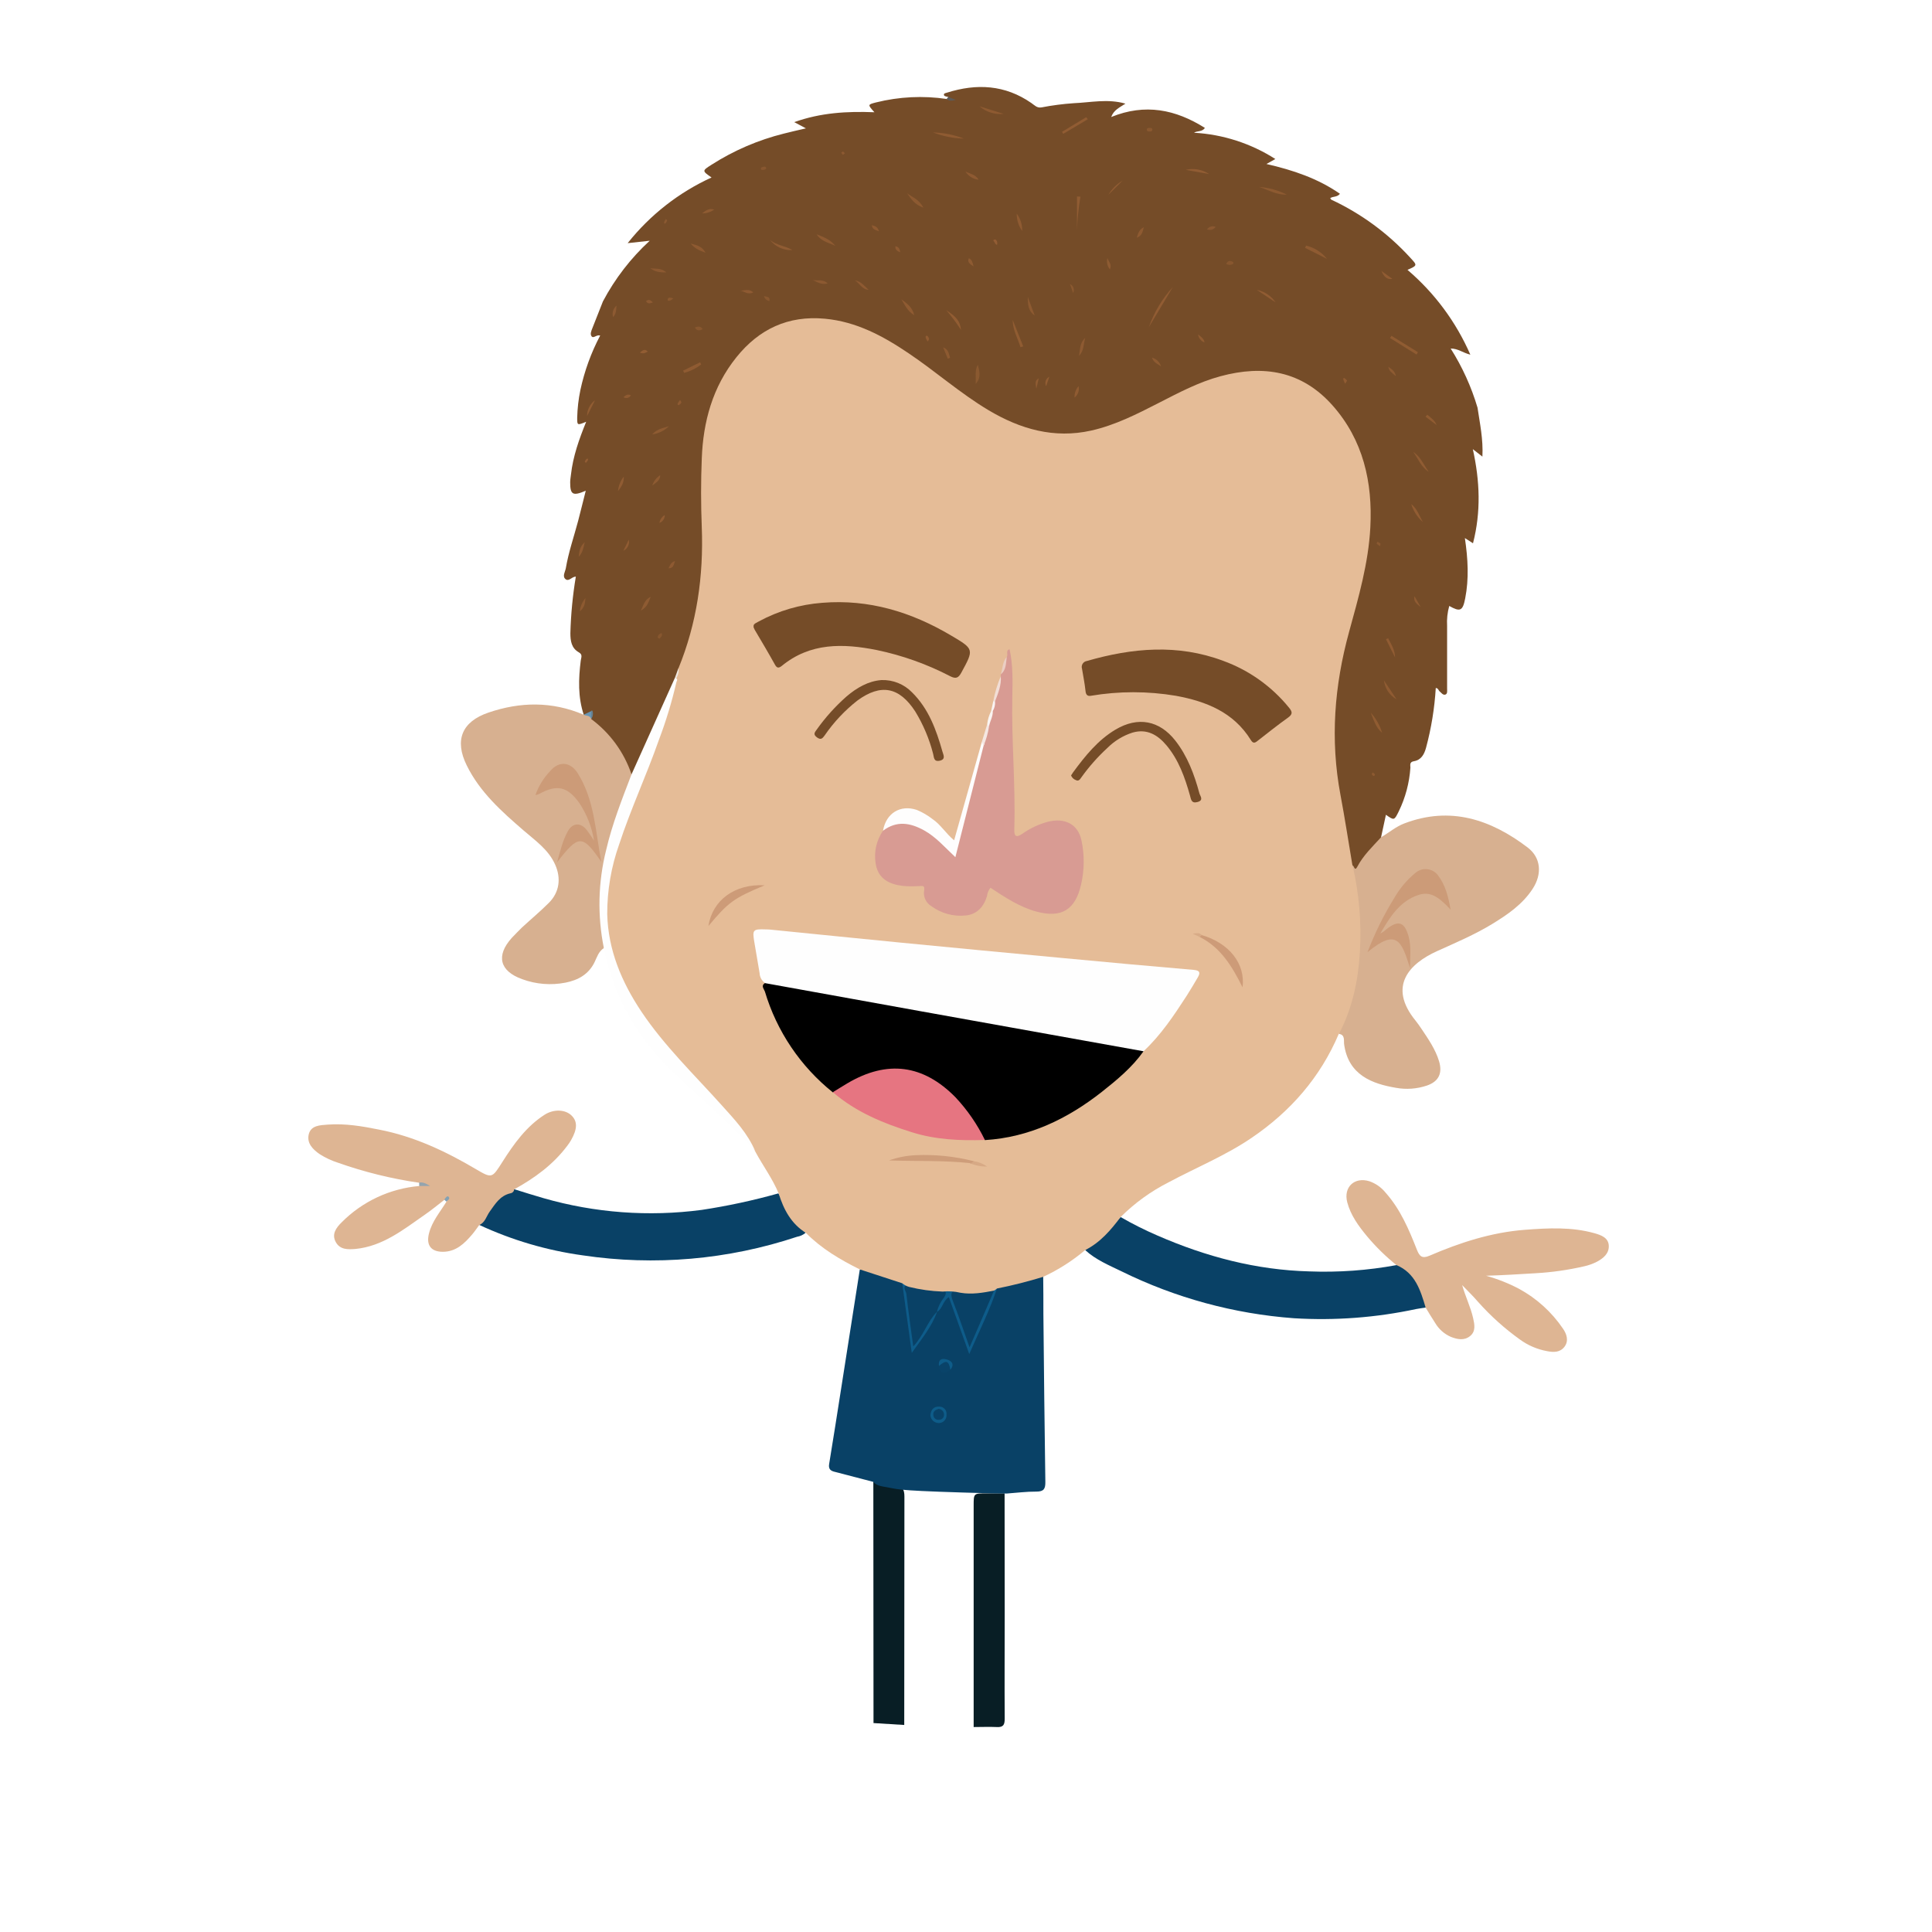
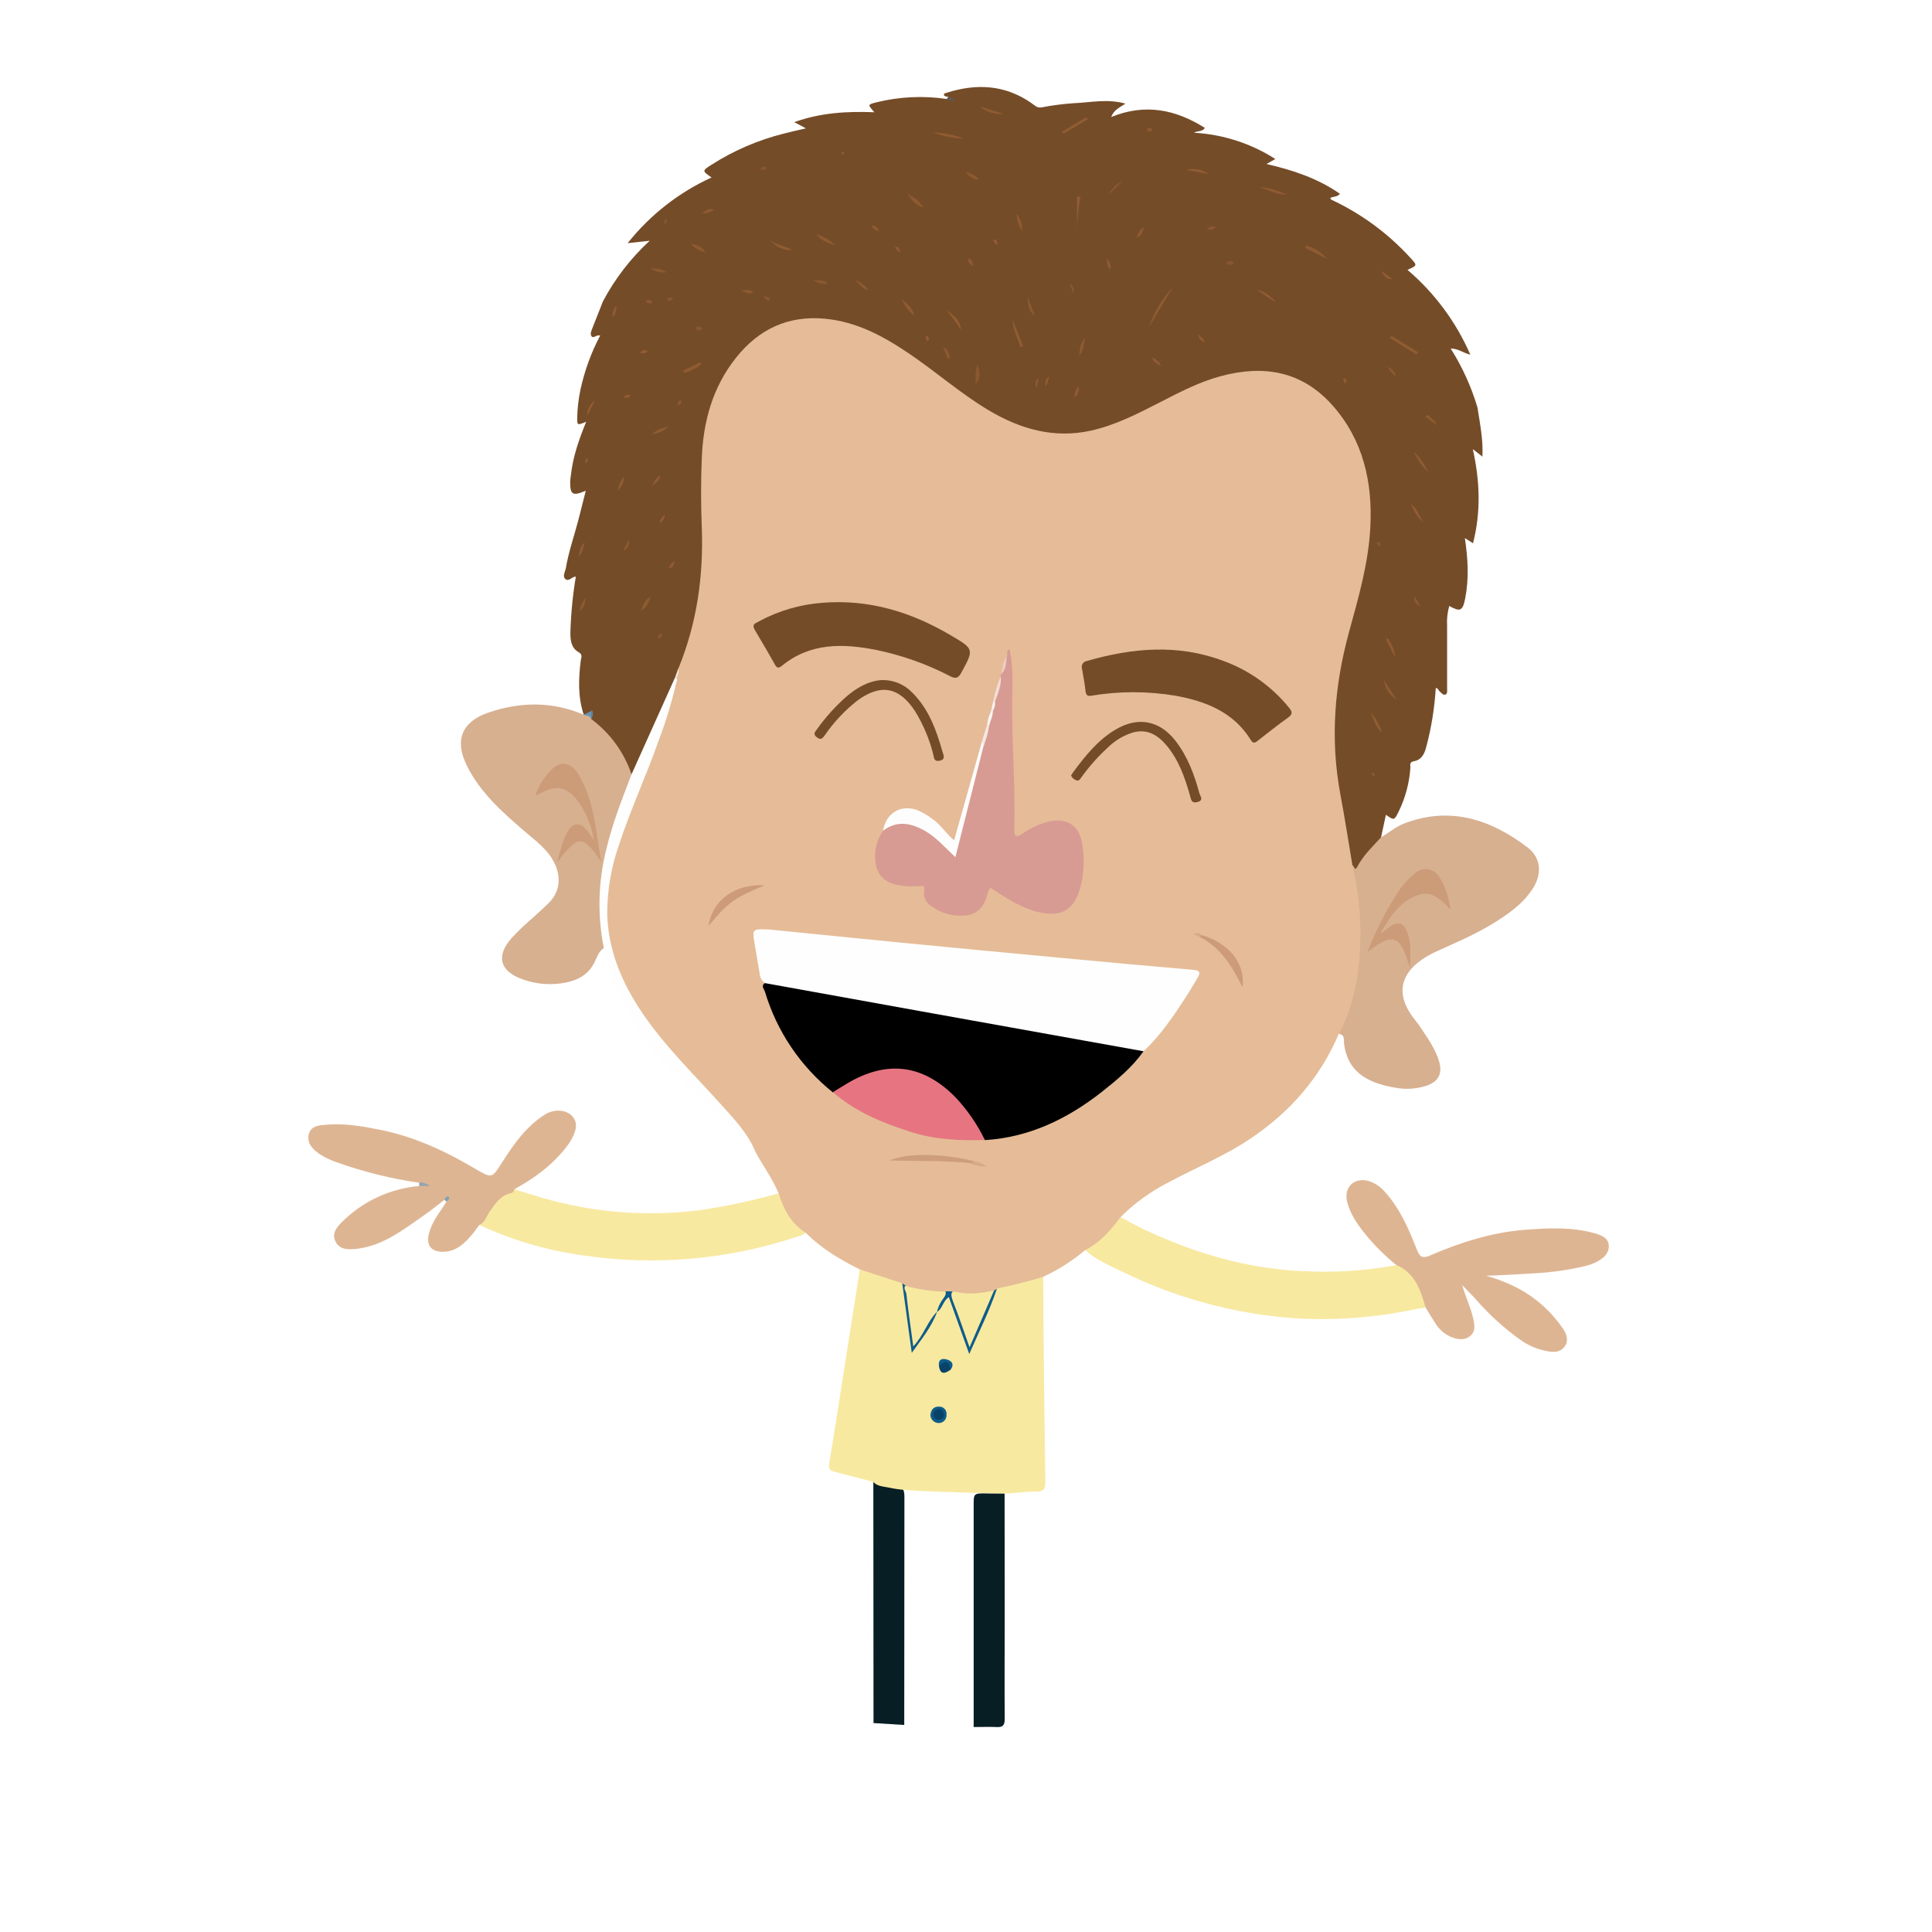
<svg xmlns="http://www.w3.org/2000/svg" id="avatar" viewBox="0 0 558.89 558.89">
  <defs>
    <style>
            .cls-1 {
                fill: #3d6d98;
            }

            .cls-2 {
                fill: #275d8c;
            }

            .cls-3 {
                fill: #0f4b7f;
            }

            .cls-4 {
                fill: #0f4b80;
            }

            .cls-5 {
                fill: #6198bf;
            }

            .cls-opacity {
                opacity: 0;
            }

            .cls-6 {
                fill: #754c28;
            }

            .cls-7 {
-                 fill: #094166;
-             }
+                 fill: #F8E9A1;
+ 				 
+             }
+ 
+ 			.light .cls-7 {
+ 				fill: #094166;
+ 			}
+ 
+ 			.light .cls-7 {
+ 					fill: #374785;
+ 			}

            .cls-8 {
                fill: #081e25;
            }

            .cls-9 {
                fill: #5d5a58;
            }

            .cls-10 {
                fill: #e5bc97;
            }

            .cls-11 {
                fill: #d7b090;
            }

            .cls-12 {
                fill: #deb593;
            }

            .cls-13 {
                fill: #fefefe;
            }

            .cls-14 {
                fill: #94a4ae;
            }

            .cls-15 {
                fill: #84a1b3;
            }

            .cls-16 {
                fill: #915c33;
            }

            .cls-17 {
                fill: #8f5b32;
            }

            .cls-18 {
                fill: #905c32;
            }

            .cls-19 {
                fill: #905c33;
            }

            .cls-20 {
                fill: #8d5a31;
            }

            .cls-21 {
                fill: #8e5a31;
            }

            .cls-22 {
                fill: #8a5930;
            }

            .cls-23 {
                fill: #925d33;
            }

            .cls-24 {
                fill: #8d5a32;
            }

            .cls-25 {
                fill: #8e5b32;
            }

            .cls-26 {
                fill: #8e5a32;
            }

            .cls-27 {
                fill: #8c5931;
            }

            .cls-28 {
                fill: #6996b4;
            }

            .cls-29 {
                fill: #88572f;
            }

            .cls-30 {
                fill: #f0e7df;
            }

            .cls-31 {
                fill: #8a5830;
            }

            .cls-32 {
                fill: #8a5831;
            }

            .cls-33 {
                fill: #885730;
            }

            .cls-34 {
                fill: #895830;
            }

            .cls-35 {
                fill: #8b5930;
            }

            .cls-36 {
                fill: #87572f;
            }

            .cls-37 {
                fill: #8b5931;
            }

            .cls-38 {
                fill: #935d34;
            }

            .cls-39 {
                fill: #678191;
            }

            .cls-40 {
                fill: #0e5c8a;
            }

            .cls-41 {
                fill: #0e5c89;
            }

            .cls-42 {
                fill: #094369;
            }

            .cls-43 {
                fill: #d89b93;
            }

            .cls-44 {
                fill: #e67581;
            }

            .cls-45 {
                fill: #fefdfd;
            }

            .cls-46 {
                fill: #cd9b78;
            }

            .cls-47 {
                fill: #ce9d7a;
            }

            .cls-48 {
                fill: #f2ded6;
            }

            .cls-49 {
                fill: #f5e7e2;
            }

            .cls-50 {
                fill: #d7a985;
            }

            .cls-51 {
                fill: #faf4f1;
            }

            .cls-52 {
                fill: #ebcec3;
            }

            .cls-53 {
                fill: #faf4f3;
            }

            .cls-54 {
                fill: #d8ab87;
            }

            .cls-55 {
                fill: #cc9b78;
            }

            .cls-56 {
                fill: #094268;
            }
        </style>
  </defs>
  <g id="items">
    <g id="avatarPaths">
      <g class="leftArm">
        <path class="cls-7" d="M148.71,344c-5.65,1.21-7.65,6-10.13,10.32a105,105,0,0,0,30,8.83,133.74,133.74,0,0,0,62-5.38,5.08,5.08,0,0,0,2.48-1.16c-3.37-3.29-5.49-7.43-7.88-11.39A183.3,183.3,0,0,1,203,350a112.39,112.39,0,0,1-45.75-3.39C154.37,345.79,151.55,344.88,148.71,344Z" />
        <path class="cls-12" d="M121.27,343.09a36,36,0,0,0-22.46,10.53c-1.59,1.57-2.92,3.41-1.68,5.68s3.56,2.16,5.68,2c7.88-.77,13.82-5.55,20-9.85,2-1.37,3.84-2.91,5.76-4.38a.44.44,0,0,1,.68.1c.11.15.05.32-.11.47-1.84,3-4.19,5.69-5.06,9.23-.82,3.31.57,5.23,4,5.25,3.83,0,6.29-2.4,8.55-5.07.72-.85,1.33-1.78,2-2.67,1.71-.72,2.07-2.52,3-3.84,1.63-2.25,3-4.66,6.06-5.35a1.26,1.26,0,0,0,1.06-1.13c5.9-3.27,11.28-7.16,15.37-12.63a14.14,14.14,0,0,0,1.08-1.61c1.86-3.28,1.88-5.44.11-7.15s-5.09-1.92-7.8-.18c-5.28,3.4-8.86,8.41-12.16,13.61-3,4.73-3,4.87-7.66,2.12-8.77-5.18-17.88-9.48-28-11.44-4.93-1-9.87-1.83-14.91-1.45-2.21.17-4.88.21-5.48,2.87-.56,2.51,1.16,4.29,3.2,5.69a22.92,22.92,0,0,0,5.29,2.47,123.85,123.85,0,0,0,23.47,5.79c.7.56,1.6.51,2.39.82C122.84,342.76,122,342.39,121.27,343.09Z" />
      </g>
      <g id="shirt">
        <g class="leftLeg">
          <path class="cls-8" d="M290.61,432h-5.29c-3.66,0-3.66,0-3.66,3.55V499.6c2.23,0,4.46-.1,6.68,0,1.93.12,2.31-.7,2.3-2.44-.07-10.13,0-20.25,0-30.38Z" />
        </g>
        <g class="rightLeg">
          <path class="cls-8" d="M261.58,499q0-33,.05-66.07c0-2-.54-3.08-2.72-3.25s-4.18-.7-6.27-1.06q0,34.91.05,69.83Z" />
        </g>
        <path class="cls-7" d="M291.22 432.05 c 2.86 -0.2 5.73 -0.58 8.6 -0.56 c 2.15 0 2.61 -0.82 2.58 -2.81 c -0.25 -16.24 -0.4 -32.49 -0.57 -48.73 c 0 -3.53 0 -7.06 -0.05 -10.59 a 1.08 1.08 0 0 0 -1 -0.38 c -4.11 1.28 -8.42 1.82 -12.46 3.35 c -2.58 4.74 -4.26 9.89 -6.63 14.73 a 22.7 22.7 0 0 1 -1.31 2.73 c -1.41 -4.25 -3 -8.19 -4.3 -12.24 c -0.33 -1 -0.52 -2.41 -1.86 -2.52 c -1.17 -0.1 -1.57 1.15 -2.11 2 s -0.95 1.6 -1.48 2.37 c -1.86 3.5 -4 6.86 -6.27 10.61 c -0.83 -5 -1.4 -9.61 -2.08 -14.22 a 16.09 16.09 0 0 0 -1.11 -4.83 c -4 -1.85 -8 -3.52 -12.44 -3.75 q -2.67 17 -5.34 34.08 c -1.16 7.42 -2.32 14.84 -3.54 22.25 c -0.26 1.53 0.56 2 1.74 2.26 l 11 2.87 c 1.17 1.28 2.8 1.32 4.33 1.62 c 3.39 0.67 3.68 1 30.08 1.71 Z" />
        <path class="cls-opacity hide" d="M281.12,499.61c0-21.49,0-43,0-64.46,0-2.17-.19-3.19-2.88-3.34a90.51,90.51,0,0,1-14.11-1.38c-2-.44-2.05.74-2,2.21,0,9.67,0,19.34,0,29v37.39C268.43,500.19,274.79,499.4,281.12,499.61Z" />
      </g>
      <g class="rightArm">
        <path class="cls-12" d="M412.41,378.26c.92,1.49,1.8,3,2.77,4.47a9.78,9.78,0,0,0,4.53,4c1.86.73,3.84,1.15,5.55-.23s1.3-3.37.89-5.18c-.73-3.25-2.24-6.22-3.17-9.56,1.56,1.64,3.21,3.21,4.67,4.93a73.45,73.45,0,0,0,12,10.78,19.15,19.15,0,0,0,7.88,3.39c1.93.38,3.79.4,5.06-1.29s.63-3.66-.44-5.2a36.33,36.33,0,0,0-12.68-11.52,47.78,47.78,0,0,0-9.59-3.8c4.81-.15,9.6-.44,14.39-.73a83.73,83.73,0,0,0,14-2,15.66,15.66,0,0,0,3.66-1.31c1.87-1,3.56-2.36,3.46-4.66s-2.22-3.06-4.09-3.59c-6.65-1.88-13.45-1.51-20.21-1-9.64.74-18.74,3.69-27.56,7.49-2.17.94-2.91.14-3.64-1.71-2.32-5.89-4.78-11.71-9.07-16.53a10.45,10.45,0,0,0-4.71-3.31c-4.33-1.3-7.51,1.72-6.38,6.09,1,3.79,3.28,6.88,5.7,9.81A61,61,0,0,0,404,366a1.59,1.59,0,0,0,.87,1.33c3.77,1.67,4.85,5.24,6.15,8.65A4.66,4.66,0,0,0,412.41,378.26Z" />
        <path class="cls-7" d="M412.41,378.26c-1.49-5-3-10-8.43-12.29a114.7,114.7,0,0,1-25.23,1.82c-15.34-.4-29.87-4.25-43.87-10.35a104,104,0,0,1-10.71-5.37l-10.25,9.55c3.05,2.81,6.86,4.38,10.51,6.15a135.32,135.32,0,0,0,49.87,13.57,130.76,130.76,0,0,0,35.37-2.66C410.57,378.5,411.5,378.4,412.41,378.26Z" />
      </g>
      <g class="hair">
        <path class="cls-6" d="M399.52,242.18c.47-2.15.93-4.3,1.4-6.48,2.38,1.67,2.4,1.68,3.72-1A34.06,34.06,0,0,0,408,222.09c0-.75-.32-1.66,1-1.88,2.13-.35,3-2,3.52-3.88a86.39,86.39,0,0,0,2.82-17.3c.72,0,.75.7,1.15,1s.9,1.12,1.6.91.53-1.12.53-1.71c0-6.05,0-12.1,0-18.15a17.41,17.41,0,0,1,.62-5.79c3.13,1.76,3.9,1.49,4.61-2.17,1.12-5.7.81-11.45-.09-17.47l2.35,1.51c2.34-9.1,2-18-.05-27.23l2.77,2.16c.26-5-.73-9.57-1.41-14.16a68.07,68.07,0,0,0-7.77-17.11c2.15,0,3.54,1.25,5.69,1.78a67.83,67.83,0,0,0-18.18-24.53c2.92-1.31,2.88-1.28.75-3.58a72.36,72.36,0,0,0-22.77-16.72c-.14-.07-.21-.29-.33-.46.83-.57,2-.22,2.81-1.25-6.36-4.43-13.53-6.84-21.26-8.62L368.93,46a48.68,48.68,0,0,0-23.52-7.6c.95-.64,2.28-.16,3.15-1.39-8.48-5.36-17.32-7.15-27.11-3.16.76-2.08,2.45-2.76,4.12-3.87-5.13-1.47-10.05-.33-14.92-.13a76.52,76.52,0,0,0-9.37,1.22c-1.34.22-2-.64-2.92-1.26-7.61-5.29-15.83-5.72-24.44-3-.4.13-1.07.18-.81.79.12.28.79.33,1.21.48a1.79,1.79,0,0,0,1.26.78,10.31,10.31,0,0,1-1.73-.23,52.72,52.72,0,0,0-20.44,1c-2.44.64-2.45.62-.46,2.84-7.94-.31-15.52.12-23.19,2.86l3.38,1.8c-2.45.58-4.43,1-6.4,1.52a70.25,70.25,0,0,0-20.9,9c-2.77,1.76-2.76,1.78,0,3.69a66,66,0,0,0-24.27,19l6.38-.7a65.43,65.43,0,0,0-13.53,17.54l-3.06,7.76c-.31.79-.74,1.75-.19,2.39s1.39-.58,2.45-.27a61.34,61.34,0,0,0-5.73,15.77,44.89,44.89,0,0,0-.92,8c0,2.24,0,2.24,2.6,1.18-2.06,5.07-3.81,10-4.4,15.26-.08.73-.22,1.47-.23,2.21,0,3.61.71,4.1,4.51,2.48-.79,3.11-1.47,5.91-2.2,8.7-1.21,4.57-2.78,9.05-3.57,13.73-.18,1-1.08,2.3-.1,3.13s1.76-.68,3-.72A118.17,118.17,0,0,0,165,183.17c0,2.25.31,4.33,2.45,5.54,1.18.67.66,1.5.55,2.39-.66,5.28-.84,10.55.88,15.71l.32.14a4.79,4.79,0,0,0,1.56-.41c.4.39.06.83.08,1.24a2,2,0,0,0,.12.77c2.35,2.6,5.26,4.65,7.14,7.71a34.71,34.71,0,0,1,3.1,5.88c.33.85.31,2.15,1.79,2.07,2.59-3.23,3.62-7.25,5.37-10.91,2.63-5.51,5.24-11.05,7.41-16.78a25,25,0,0,0,1.3-3.23,94,94,0,0,0,6.45-25.93,34,34,0,0,0,.19-3.91c0-10-.21-19.93.06-29.89.28-10.63,2.94-20.62,9.54-29.25,5.59-7.31,13-11.53,22.2-11.64,7.42-.09,14.21,2.62,20.64,6.2,7.35,4.09,13.8,9.48,20.54,14.46a84.86,84.86,0,0,0,16.06,9.55c10.6,4.7,21.19,4,31.72-.33,6.55-2.71,12.73-6.19,19.11-9.23,6.19-3,12.6-5.26,19.55-5.18,11.82.15,20.67,5.57,26.37,15.89,6.59,11.94,7.71,24.68,5.08,37.91-1.84,9.32-4.35,18.49-6.61,27.71-3.5,14.22-3.06,28.42-.49,42.66,1.06,5.87,2.11,11.73,3.22,17.59,1.35,2.12,1.73,2.21,3,.38a37.87,37.87,0,0,1,4.87-6C399.08,243.74,399.74,243.15,399.52,242.18Z" />
        <path class="cls-9" d="M273.85,28.6c.67.69,1.46.6,2.64.28l-2.17-.83Z" />
        <path class="cls-16" d="M339.27,83.05a33.75,33.75,0,0,0-6.93,11.59C334.63,90.76,337,86.92,339.27,83.05Z" />
        <path class="cls-17" d="M278.82,40.09a26,26,0,0,0-8.92-1.78A26,26,0,0,0,278.82,40.09Z" />
        <path class="cls-18" d="M410.18,101.88l-7.66-4.74-.4.65,7.67,4.78Z" />
        <path class="cls-19" d="M311.55,56.84v9.65a77.88,77.88,0,0,1,1-9.6Z" />
        <path class="cls-20" d="M364.3,54.08c2.62.91,5.07,2.35,7.93,2.22A21.06,21.06,0,0,0,364.3,54.08Z" />
        <path class="cls-18" d="M296,100.2q-1.51-3.84-3.05-7.67c0,2.93,1.46,5.28,2.26,7.9Z" />
        <path class="cls-17" d="M377.55,71.71l6.31,3.17a10.84,10.84,0,0,0-6.05-3.83Z" />
        <path class="cls-16" d="M314.22,33.9l-7,4.23.35.59,7.1-4.22Z" />
        <path class="cls-21" d="M283.34,30.75a9.23,9.23,0,0,0,7,2.19Z" />
        <path class="cls-19" d="M222.71,69.34a7.59,7.59,0,0,0,6.54,3C227.2,71.1,224.55,71,222.71,69.34Z" />
        <path class="cls-17" d="M400.34,196.81a7.29,7.29,0,0,0,3.68,5.51Z" />
        <path class="cls-16" d="M343,49.13l6.8,1.23A8.65,8.65,0,0,0,343,49.13Z" />
        <path class="cls-22" d="M282.87,105.5c-.93,1.65-.51,3.41-.63,5.57C284,109.09,283.25,107.27,282.87,105.5Z" />
        <path class="cls-20" d="M267.11,60.07c-1.22-2.39-3.19-3-4.73-4.18C263.52,57.44,264.48,59.15,267.11,60.07Z" />
        <path class="cls-18" d="M396.53,206.16c.85,2.11,1.45,4.32,3.28,5.8A14.9,14.9,0,0,0,396.53,206.16Z" />
        <path class="cls-19" d="M413.29,136.47c-1.42-2-2.35-4.35-4.5-5.78C410.25,132.66,411.06,135.09,413.29,136.47Z" />
        <path class="cls-17" d="M197.92,107.87a14.1,14.1,0,0,0,4.92-2.44l-.31-.62-4.92,2.41Z" />
        <path class="cls-20" d="M297.32,85.88c0,2.16.1,4.11,2,5.38Z" />
        <path class="cls-17" d="M241.65,71.15c-1.24-1.65-3-2.46-5.43-3.38C237.77,70.09,240,70.19,241.65,71.15Z" />
        <path class="cls-23" d="M273.75,89.75A52,52,0,0,1,278,95.43C277.74,93,276.8,91.72,273.75,89.75Z" />
        <path class="cls-24" d="M312.12,102.92c1.49-1.41,1.29-3.38,1.8-5.14C312.32,99.13,312.5,101.1,312.12,102.92Z" />
        <path class="cls-17" d="M260.74,86.57c1,1.59,1.75,3.42,3.73,4.62C263.94,88.83,262.28,87.74,260.74,86.57Z" />
        <path class="cls-16" d="M369,87.48a8.55,8.55,0,0,0-5.44-3.64Z" />
        <path class="cls-23" d="M411.59,151c-1-1.81-1.65-3.86-3.35-5.19A11.27,11.27,0,0,0,411.59,151Z" />
        <path class="cls-16" d="M403.55,190.16c0-2.15-1.1-3.78-2-5.53l-.62.28Z" />
        <path class="cls-17" d="M295.7,66.82a7.93,7.93,0,0,0-1.57-5A8.27,8.27,0,0,0,295.7,66.82Z" />
        <path class="cls-16" d="M324.76,52.24a11.69,11.69,0,0,0-4.14,4.12Z" />
        <path class="cls-25" d="M193.52,123.29c-1.51.54-3.23.6-4.86,2.37A8.49,8.49,0,0,0,193.52,123.29Z" />
        <path class="cls-26" d="M251.27,83.84c-1.2-1.1-2.17-2.44-3.94-2.73C248.71,82,249.35,83.73,251.27,83.84Z" />
        <path class="cls-26" d="M283.1,52c-.84-1.51-2.45-1.72-3.81-2.37A5.19,5.19,0,0,0,283.1,52Z" />
        <path class="cls-23" d="M169.83,120.35l2.3-4.57A5.62,5.62,0,0,0,169.83,120.35Z" />
        <path class="cls-27" d="M235.08,81c1.35.61,2.61,1.47,4.34,1C238.09,80.64,236.45,81.29,235.08,81Z" />
        <path class="cls-27" d="M192.77,78.79c-1.67-1.42-3.24-.93-4.65-1.22C189.31,78.55,190.68,78.86,192.77,78.79Z" />
        <path class="cls-21" d="M199.8,70.44c1.35,1.64,2.61,2,4.3,2.67C203.09,71.28,201.79,71,199.8,70.44Z" />
        <path class="cls-25" d="M185.37,176.63c1.88-1,2.18-2.33,2.87-4C186.38,173.56,186.24,175,185.37,176.63Z" />
        <path class="cls-16" d="M402.8,80.68l-3.19-2.31C400.26,79.82,401.09,81,402.8,80.68Z" />
        <path class="cls-17" d="M167.41,161.05c1-1,1.34-2.27,1.73-4.2C167.6,158.26,167.57,159.67,167.41,161.05Z" />
        <path class="cls-20" d="M272.84,100.48c.44,1.09.88,2.18,1.33,3.27l.67-.25C274.44,102.4,274.5,101.12,272.84,100.48Z" />
        <path class="cls-21" d="M330.9,65.74c-1.27.55-1.61,1.61-2.08,3.05C330.56,68.13,330.53,66.78,330.9,65.74Z" />
        <path class="cls-26" d="M214.16,84.09c1.12.13,2.17,1.33,3.75.48C216.68,83.43,215.39,84.07,214.16,84.09Z" />
        <path class="cls-18" d="M412.37,120.53l3.21,2.44c-.47-1.34-1.65-2.12-2.7-3Z" />
        <path class="cls-19" d="M409.19,172.48c-.4,1.57.76,2.3,1.8,3.13Z" />
        <path class="cls-25" d="M335.87,106a3.75,3.75,0,0,0-2.63-2.55C333.77,105,335,105.31,335.87,106Z" />
        <path class="cls-17" d="M312,111.7a4.67,4.67,0,0,0-1.16,3.32A3.23,3.23,0,0,0,312,111.7Z" />
        <path class="cls-19" d="M180.45,137.88a7.71,7.71,0,0,0-1.67,4.19C179.87,140.64,180.48,139.77,180.45,137.88Z" />
        <path class="cls-28" d="M168.79,206.78a4.05,4.05,0,0,0,2.23,1.27l.06-.13a2.35,2.35,0,0,0,0-2.23Z" />
        <path class="cls-20" d="M169.37,173a7,7,0,0,0-1.64,3.86C169.07,175.72,169.21,174.78,169.37,173Z" />
        <path class="cls-25" d="M320.35,74.63a3.74,3.74,0,0,0,.72,3.31C321.74,76.51,320.69,75.66,320.35,74.63Z" />
        <path class="cls-25" d="M191,137.45a5.54,5.54,0,0,0-2.31,3C190.06,139.42,190.89,139,191,137.45Z" />
        <path class="cls-29" d="M354.73,76.34a1.86,1.86,0,0,0,2.06-.07c0-.18,0-.44-.1-.49C355.89,75.34,355.17,75.32,354.73,76.34Z" />
        <path class="cls-17" d="M203.09,61.72a5.64,5.64,0,0,0,3.52-1.1C205.2,60.21,204.41,60.71,203.09,61.72Z" />
        <path class="cls-24" d="M178.34,88.41a3.21,3.21,0,0,0-1,3.32C178.17,90.89,178.25,89.94,178.34,88.41Z" />
        <path class="cls-29" d="M201,94.74c.61,1,1.31,1,2.28.47C202.62,94.26,201.9,94.39,201,94.74Z" />
        <path class="cls-25" d="M403.82,108.84c-.4-1.77-1.46-2.1-2.19-2.73C401.76,107.28,402.62,107.78,403.82,108.84Z" />
        <path class="cls-16" d="M181.9,156.11l-1.57,3.21A2.84,2.84,0,0,0,181.9,156.11Z" />
        <path class="cls-30" d="M195.18,196.22c.16.38.32.75.49,1.12.48-1.27,1.49-2.47.56-4Z" />
        <path class="cls-31" d="M332.55,37c-.35,0-.8,0-.79.52s.44.51.79.51.8,0,.8-.51S332.92,37,332.55,37Z" />
        <path class="cls-26" d="M195.27,162.29c-1.41.48-1.41,1.36-1.88,2.1C194.8,164.4,194.83,163.5,195.27,162.29Z" />
        <path class="cls-32" d="M351.66,65.63a2,2,0,0,0-2.48.71A2,2,0,0,0,351.66,65.63Z" />
        <path class="cls-26" d="M260.44,73c-.16-.78-.32-1.61-1.43-1.76C258.93,72.38,259.73,72.68,260.44,73Z" />
        <path class="cls-24" d="M186.88,87.09c.5,1,1.26.64,2,.39C188.33,87,187.85,86.37,186.88,87.09Z" />
        <path class="cls-21" d="M254.27,66.9c-.37-1.29-1.09-1.5-2.08-1.76C252.41,66.47,253.25,66.5,254.27,66.9Z" />
        <path class="cls-16" d="M192.31,149a3.14,3.14,0,0,0-1.54,2.27A2.38,2.38,0,0,0,192.31,149Z" />
        <path class="cls-19" d="M300.49,109.45c-1.16.62-.94,1.49-.7,3C300.12,111,300.31,110.24,300.49,109.45Z" />
        <path class="cls-25" d="M281.63,77.08c-.3-1.24-.47-2-1.36-2.38C279.76,75.85,280.53,76.32,281.63,77.08Z" />
        <path class="cls-18" d="M348.43,99.07c-.13-1.06-.83-1.53-1.85-2.33A2.91,2.91,0,0,0,348.43,99.07Z" />
        <path class="cls-23" d="M185.09,102c1.2.49,1.66,0,2.3-.3C186.47,100.78,185.94,101.36,185.09,102Z" />
        <path class="cls-33" d="M220.19,48.5c-.22.57.1.68.35.66s.83-.06,1-.28c.27-.39-.08-.7-.48-.69A2.87,2.87,0,0,0,220.19,48.5Z" />
        <path class="cls-17" d="M182.51,114.35c-1-.48-1.5,0-2.16.55A1.52,1.52,0,0,0,182.51,114.35Z" />
        <path class="cls-34" d="M221,85.66a2,2,0,0,0,1.57,1.43C222.83,85.82,222,85.9,221,85.66Z" />
        <path class="cls-35" d="M309.53,82.19l.89,2.56A1.83,1.83,0,0,0,309.53,82.19Z" />
        <path class="cls-36" d="M191.42,183.16a1.33,1.33,0,0,0-1.16,1.25c0,.11.5.37.53.34C191.19,184.31,191.72,183.91,191.42,183.16Z" />
        <path class="cls-37" d="M399.25,158c0-.38.15-.69.05-.79a4,4,0,0,0-.85-.5c-.07.2-.26.52-.18.6A5.91,5.91,0,0,0,399.25,158Z" />
        <path class="cls-16" d="M268.37,98.8c.21-.39.43-.62.39-.77-.09-.31-.25-.73-.49-.84-.58-.25-.52.3-.46.58A4.53,4.53,0,0,0,268.37,98.8Z" />
        <path class="cls-23" d="M302.63,111.72l.92-2.73A2,2,0,0,0,302.63,111.72Z" />
        <path class="cls-26" d="M196.73,115.69a8.68,8.68,0,0,0-.67,1c-.13.28,0,.59.32.47a1.62,1.62,0,0,0,.73-.69C197.17,116.36,196.93,116.08,196.73,115.69Z" />
        <path class="cls-35" d="M194.8,86.32c-.8-.24-1.42-.34-1.59.09-.28.74.3.66.75.49A6.54,6.54,0,0,0,194.8,86.32Z" />
        <path class="cls-38" d="M288.41,70.88c.27-.81-.18-1.65-.58-1.6-1,.14-.05.7,0,1.07C287.85,70.53,288.17,70.67,288.41,70.88Z" />
        <path class="cls-27" d="M243.82,44.8l.59-.44c-.17-.18-.32-.44-.52-.5s-.36.21-.54.33Z" />
        <path class="cls-39" d="M171,205.69c0,.75,0,1.49,0,2.23a2.37,2.37,0,0,0,.39-2.29s-.15-.11-.22-.1S171.11,205.63,171,205.69Z" />
        <path class="cls-37" d="M192.6,63.36a5.23,5.23,0,0,0-.48.9c-.12.34.16.55.41.35a2.26,2.26,0,0,0,.48-.91S192.81,63.53,192.6,63.36Z" />
        <path class="cls-20" d="M396.81,224c.17.16.33.44.53.46a.35.35,0,0,0,.33-.54c-.11-.21-.39-.33-.6-.48Z" />
        <path class="cls-38" d="M169.15,133.53l.33.38a4.45,4.45,0,0,0,.6-.79c.16-.32-.07-.57-.36-.39S169.33,133.26,169.15,133.53Z" />
        <path class="cls-16" d="M389.1,111a5.94,5.94,0,0,0,.58-.86,2.41,2.41,0,0,0-.74-.75c-.37-.15-.41.19-.32.46S388.9,110.58,389.1,111Z" />
      </g>
      <path class="cls-14" d="M121.27,343.09h3.17c-1.23-.75-2.1-1.18-3.18-1C121.26,342.44,121.27,342.77,121.27,343.09Z" />
      <path class="cls-15" d="M129.11,347.6c.46-.4,1.25-.86.61-1.45-.34-.33-.9.39-1.18.88Z" />
      <g class="shirtCollarAndButtons">
        <path class="cls-40" d="M288.41,372.74l-.61.06c-1.11.53-1.46,1.61-1.91,2.64-1.74,4-3.41,8-5.36,12.46-1.44-4.22-2.82-8-4.21-11.84-.62-1.69.74-2,1.51-2.81a16.84,16.84,0,0,0-5-.32,6.28,6.28,0,0,1-1.17,3.51,3.48,3.48,0,0,0-.82,2.75l.25.3c1.61-.95,1.62-3.11,3.39-4.26l5.9,16.47C283.36,384.92,286.32,379,288.41,372.74Z" />
        <path class="cls-40" d="M262.74,371.58a2,2,0,0,0-1.75-.42q1.38,10.09,2.77,20.2c2.77-3.93,5.74-7.49,7.32-11.87l0,0c-1.35-.21-1.67.93-2.2,1.73-1.42,2.15-2.64,4.44-4.16,6.86C264.18,382.36,262.79,377.05,262.74,371.58Z" />
        <path class="cls-41" d="M269.14,409.37a2.43,2.43,0,0,0,2.49,2.29,2.24,2.24,0,0,0,2.18-2.4,2.07,2.07,0,0,0-2.13-2.35C270.16,406.84,269.31,407.71,269.14,409.37Z" />
        <path class="cls-42" d="M271.62,395.14c.37,2.58,1.69,2.3,3.32,1.11a1.54,1.54,0,0,0-.83-2.46C272.84,393.27,272,393.79,271.62,395.14Z" />
        <path class="cls-41" d="M271.62,395.14c2.14-1.79,2.81-1.56,3.32,1.11,1.25-1.6.39-2.6-1.11-3S271.38,393.36,271.62,395.14Z" />
        <path class="cls-7" d="M262.74,371.58c-2,.49-.64,1.89-.55,2.69.54,4.93,1.28,9.83,2,15.23,3.06-3.26,4.09-7.25,6.84-10a10.45,10.45,0,0,1,2-4.08c.61-.89,1-1.76-.26-2.45Z" />
        <path class="cls-7" d="M277.83,373.25c-2.69-.26-3.09.81-2.15,3.2,1.65,4.18,3.06,8.46,4.79,13.31,2.59-6,5-11.49,7.33-17Z" />
        <path class="cls-56" d="M271.48,407.57c-.86.3-1.6.66-1.49,1.71a1.45,1.45,0,0,0,1.65,1.44,1.42,1.42,0,0,0,1.44-1.64A1.63,1.63,0,0,0,271.48,407.57Z" />
      </g>
      <g class="facialFeatures">
        <g class="face">
          <path class="cls-10" d="M288.41,372.74a133.44,133.44,0,0,0,13.37-3.38,53.93,53.93,0,0,0,12.14-7.74c4.36-2.18,7.4-5.76,10.25-9.55A54.73,54.73,0,0,1,338.09,342c8-4.29,16.49-7.73,24-12.86,11.24-7.63,19.85-17.49,25.2-30.07a6.14,6.14,0,0,0,2.46-3.26c4.25-10.7,5.15-21.83,4.18-33.19-.09-1-.22-2-.31-3.05-.28-3.23-.66-6.45-2.4-9.31-1.15-6.77-2.17-13.56-3.45-20.31-3-15.95-1.78-31.6,2.5-47.18,2.72-9.92,5.6-19.86,6.14-30.2.69-13.06-2.06-25.3-10.94-35.3s-20-11.78-32.38-8.44c-6.33,1.7-12.09,4.76-17.89,7.73-6.29,3.22-12.6,6.44-19.56,8-10.71,2.38-20.42-.4-29.61-5.86-8.19-4.87-15.31-11.21-23.18-16.5-7.39-5-15.1-9.15-24.2-10-10.65-1-19.1,3-25.64,11.17-6.85,8.53-9.61,18.59-10,29.31-.27,6.6-.26,13.22,0,19.82.54,14.12-1.4,27.79-6.78,40.92.41,1.57-.75,2.74-1.08,4.12-3.43,12.41-8.16,24.35-13,36.26-3.73,9.19-6.82,18.58-7.17,28.56a45.36,45.36,0,0,0,4.77,21.6,97.18,97.18,0,0,0,15.06,21.74c8,9,16.85,17.37,23.68,27.43,2.19,4.09,5,7.82,6.77,12.14,1.44,4.62,3.6,8.73,7.88,11.39,4.5,4.55,9.92,7.75,15.6,10.56l12.25,4a5.42,5.42,0,0,0,2,1.06,47.52,47.52,0,0,0,9.72,1.35,15.32,15.32,0,0,1,5.14.34c3.29.56,6.5,0,9.71-.62A4.06,4.06,0,0,0,288.41,372.74Z" />
        </g>
        <g class="leftEar">
          <path class="cls-11" d="M182.69,224a33.07,33.07,0,0,0-11.67-16c-.34-1.13-1.49-.85-2.23-1.27l0,0c-9.08-3.86-18.27-3.74-27.47-.6-7.74,2.63-9.9,8-6.3,15.29,3.78,7.7,10.05,13.29,16.38,18.76,3.45,3,7.24,5.56,9.19,9.92,1.77,3.94,1.26,8-1.8,11.06-2.49,2.49-5.21,4.76-7.81,7.16-1,1-2,2-2.94,3-4.62,5.14-3.51,9.59,3,11.93a23.23,23.23,0,0,0,12.59,1c3.54-.71,6.6-2.32,8.35-5.88.7-1.44,1.18-3.15,2.7-4.1,1.12-2.12.11-4.24-.2-6.27-1-6.56-.18-13,1.07-19.37a107.3,107.3,0,0,1,6.67-21.24C182.68,226.37,183.43,225.29,182.69,224Z" />
          <path class="cls-55" d="M154.88,230a6.16,6.16,0,0,0,1.09-.32c5.14-2.86,8.21-2.16,11.63,2.64a27.52,27.52,0,0,1,4.24,10.86c-.65-1-1.28-2-2-2.92-1.7-2.38-4.14-2.35-5.55.15s-2.15,5.45-3.15,9.05c6.27-8.11,7.32-8.12,12.8-.15-1.73-9.16-2-18-6.84-25.67-2.12-3.33-5.5-3.58-8-.52A19.33,19.33,0,0,0,154.88,230Z" />
        </g>
        <g class="rightEar">
          <path class="cls-11" d="M391.26,250.28a87.51,87.51,0,0,1,2.13,25.08c-.48,8.26-2.15,16.3-6.06,23.73,1.83.22,1.37,2,1.48,2.85,1.16,9.09,8.2,11.59,15,12.74a17.91,17.91,0,0,0,9-.66c3.4-1.18,4.51-3.57,3.49-7s-3.15-6.5-5.17-9.51c-.52-.77-1.05-1.53-1.63-2.25-8.16-10-1.68-16.55,6.18-20.1,5.42-2.46,10.89-4.76,16-7.88,4.46-2.73,8.76-5.67,11.68-10.15,2.77-4.24,2.48-9-1.48-12-10.68-8.1-22.35-12-35.66-6.92-2.46.94-4.45,2.68-6.71,4-2.46,2.7-5.13,5.21-6.87,8.52C391.85,252.2,391.72,250.47,391.26,250.28Z" />
          <path class="cls-55" d="M395.59,275.45c8.48-7,9.83-3.28,12.31,4.6,0-3.48.37-6.23-.38-9-1.15-4.33-2.95-5-6.41-2.28a7.48,7.48,0,0,1-1.82,1.29c2.72-4.66,5.54-9.33,11-11.15,3.26-1.07,5.61.19,9.33,4.22-.65-3.79-1.49-7.13-3.7-10a4.49,4.49,0,0,0-6.48-.61,26.14,26.14,0,0,0-5.92,6.94A93.25,93.25,0,0,0,395.59,275.45Z" />
        </g>
        <g class="leftCheek">
          <path class="cls-13" d="M182.69,224c-2.75,7.19-5.59,14.33-7.34,21.88a64.28,64.28,0,0,0-.66,28.41,66.27,66.27,0,0,0,18.25,34.06c8.35,8.41,17.66,15.83,25.55,24.72-2.19-5.25-6.06-9.28-9.76-13.4-7.93-8.83-16.52-17.08-23.17-27-5.74-8.59-9.64-17.85-9.9-28.23a59.92,59.92,0,0,1,3.45-20.18c3.36-10.24,7.91-20,11.48-30.18a127.23,127.23,0,0,0,5.08-16.75c.23-.55.5-1.11-.49-1.12Q188.93,210.13,182.69,224Z" />
        </g>
        <g class="teeth">
          <path class="cls-13" d="M330.8,304.11c5-4.66,8.76-10.31,12.45-16,1.11-1.71,2.13-3.49,3.18-5.25.78-1.31.87-2.12-1.12-2.29q-18.85-1.62-37.7-3.41-23.53-2.19-47.09-4.48c-12.55-1.22-25.1-2.51-37.65-3.76-.46-.05-.93-.05-1.39-.06-3.67-.13-3.87.1-3.27,3.66.51,3,1,6,1.53,9a3.65,3.65,0,0,0,1.53,2.83c1,1.36,2.59,1.38,4,1.63,22.46,4,44.89,8.08,67.34,12.11,10.73,1.92,21.43,3.92,32.17,5.78C326.77,304.25,328.77,305.14,330.8,304.11Z" />
        </g>
        <g class="mouth">
          <path d="M330.8,304.11q-32-5.75-64.08-11.51-22.73-4.08-45.45-8.21c-1.22.79-.27,1.67,0,2.44A58.89,58.89,0,0,0,240.93,316c1.14.39,2-.32,2.8-.87a38.59,38.59,0,0,1,6.4-3.35c9-3.73,17-2,24.12,4.58a45.35,45.35,0,0,1,8.08,10.22,9.66,9.66,0,0,0,2.58,3.23c12.83-.79,23.81-6.11,33.74-13.88C323.11,312.4,327.49,308.79,330.8,304.11Z" />
        </g>
        <g class="nose">
          <path class="cls-43" d="M289.51,195.08v.54c-.46,2.48-1.23,4.89-1.89,7.33a26,26,0,0,1-.62,2.78c-.33,1.5-.93,2.91-1.32,4.38-.37,1.94-1.13,3.77-1.44,5.72-2.61,9.15-5,18.38-7.55,27.53-.88,3.12-.92,3.13-3.32.75-3.07-3.06-6.47-5.61-10.86-6.35-2.76-.47-5.39-.18-7.07,2.55a13,13,0,0,0-2.13,9.51c.88,5.64,6,6.85,12.11,6.53,1.84-.1,2.17-.29,1.86,1.73a4.4,4.4,0,0,0,2.07,4,14.31,14.31,0,0,0,10,2.75c3.29-.32,5.26-2.54,6.18-5.64a4.35,4.35,0,0,1,1-2.38c4.15,2.75,8.36,5.54,13.23,6.88,7.32,2,11.35-.5,13-7.92a29.34,29.34,0,0,0,.09-12.65c-1-4.72-4.81-6.67-9.85-5.37a23.37,23.37,0,0,0-7.25,3.44c-2.05,1.39-2.39.47-2.33-1.39.39-12.73-.84-25.44-.58-38.17.1-4.61.22-9.24-.79-13.81-1.21.31-.36,1.52-.8,2.19C290.41,191.62,290.68,193.6,289.51,195.08Z" />
          <path class="cls-45" d="M255.44,240.31c4-3,7.91-2.3,11.93-.07,3.36,1.87,5.84,4.75,9,7.73,2.8-11.08,5.48-21.64,8.15-32.19.25-.56.54-1.14-.51-1.1l-8,28.41c-2.41-2-3.87-4.53-6.24-6.14a19.69,19.69,0,0,0-4.54-2.65C260.47,232.68,256.3,235.24,255.44,240.31Z" />
          <path class="cls-48" d="M287.84,202.89c.91-2.34,1.87-4.67,1.67-7.27a34.31,34.31,0,0,0-2.19,7.3C287.51,203.16,287.68,203.16,287.84,202.89Z" />
          <path class="cls-49" d="M284,214.68l.51,1.1a23.21,23.21,0,0,0,1.6-5.65c-.18-.2-.22-.53-.54-.58Z" />
          <path class="cls-52" d="M289.51,195.08c1.63-1.32,1.47-3.26,1.73-5.05C289.94,191.46,290.09,193.39,289.51,195.08Z" />
          <path class="cls-53" d="M286.72,205.68h.48a4.53,4.53,0,0,0,.64-2.79,4.41,4.41,0,0,0-.52,0Z" />
          <path class="cls-51" d="M285.56,209.55l.54.58c.29-1.5,1.17-2.86,1.1-4.45-.16-.27-.32-.26-.48,0A11.19,11.19,0,0,0,285.56,209.55Z" />
        </g>
        <g class="rightEyeBrow">
          <path class="cls-6" d="M315.54,201.28a74,74,0,0,1,24.63,0c8.74,1.61,16.66,4.73,21.64,12.75.62,1,1.1,1,1.93.33,2.93-2.28,5.84-4.62,8.87-6.77,1.39-1,1.25-1.68.3-2.85a43.76,43.76,0,0,0-19.09-13.58c-13.13-4.92-26.27-3.74-39.41.05a1.74,1.74,0,0,0-1.4,2.27c.35,2.11.77,4.21,1,6.33C314.11,201.27,314.88,201.41,315.54,201.28Z" />
        </g>
        <g class="leftEyeBrow">
          <path class="cls-6" d="M218,181.48a6.83,6.83,0,0,0,.32.7c2,3.38,4,6.74,5.88,10.13.56,1,1.07,1,1.92.35,8.29-6.82,17.8-6.55,27.54-4.61a82.4,82.4,0,0,1,21.2,7.56c1.63.83,2.37.55,3.22-1,3.7-6.81,3.76-6.81-3-10.8-11.48-6.79-23.74-10.53-37.22-9.43a45.66,45.66,0,0,0-18.31,5.36C218,180.54,217.93,180.68,218,181.48Z" />
        </g>
        <g class="tongue">
          <path class="cls-44" d="M284.91,329.77a50.06,50.06,0,0,0-8.49-12.33q-14-14.25-31.24-4.09c-1.43.84-2.83,1.74-4.25,2.6,6.66,5.75,14.57,9,22.84,11.58C270.69,329.71,277.76,330,284.91,329.77Z" />
        </g>
        <g class="rightEye">
          <path class="cls-6" d="M309.84,224.32a2.33,2.33,0,0,0,1.38,1.34c.79.42,1.19-.19,1.56-.73a55.29,55.29,0,0,1,7.55-8.55,18.07,18.07,0,0,1,7.31-4.46c4.12-1.18,7.23.64,9.78,3.67,3.55,4.22,5.34,9.3,6.81,14.5.33,1.2.4,2.43,2.23,1.91s.72-1.74.52-2.45c-1.48-5.49-3.44-10.78-7-15.33-4.6-5.84-10.82-7-17.27-3.17-5.16,3.07-8.79,7.64-12.28,12.36A9.07,9.07,0,0,0,309.84,224.32Z" />
        </g>
        <g class="leftEye">
          <path class="cls-6" d="M255,196.73c-3.81.28-7.17,2.22-10.18,4.8a56.31,56.31,0,0,0-8.57,9.54c-.61.83-1.07,1.39.08,2.24s1.61.27,2.21-.54a45.62,45.62,0,0,1,9.52-10.14c6.76-4.93,12.06-3.92,16.67,3.13a44.88,44.88,0,0,1,5.2,12.29c.28,1,.12,2.41,1.94,2s1-1.73.76-2.63c-1.78-6.3-4-12.42-8.81-17.15A11.75,11.75,0,0,0,255,196.73Z" />
        </g>
        <g class="cheeks">
          <path class="cls-46" d="M347.07,271.06c6,3,9.35,8.44,12.38,14.56.87-6.91-3.95-12.84-11.82-15.12C347,270.29,346.94,270.56,347.07,271.06Z" />
          <path class="cls-46" d="M221.21,256.1c-8.68-.49-15.13,4.33-16.28,11.78C210.76,260.93,212.19,259.87,221.21,256.1Z" />
          <path class="cls-54" d="M347.07,271.06l.56-.56c-.63-.76-1.43-.59-2.61-.39Z" />
        </g>
        <g class="chin">
          <path class="cls-47" d="M281.67,335.9a57.88,57.88,0,0,0-16.74-1.73,26.85,26.85,0,0,0-7.77,1.52c7.81.26,15.62-.05,23.39.77C281.17,336.76,281.73,337,281.67,335.9Z" />
          <path class="cls-50" d="M281.67,335.9a1.2,1.2,0,0,1-1.12.56,11.8,11.8,0,0,0,5,1A8.77,8.77,0,0,0,281.67,335.9Z" />
        </g>
      </g>
    </g>
  </g>
</svg>
